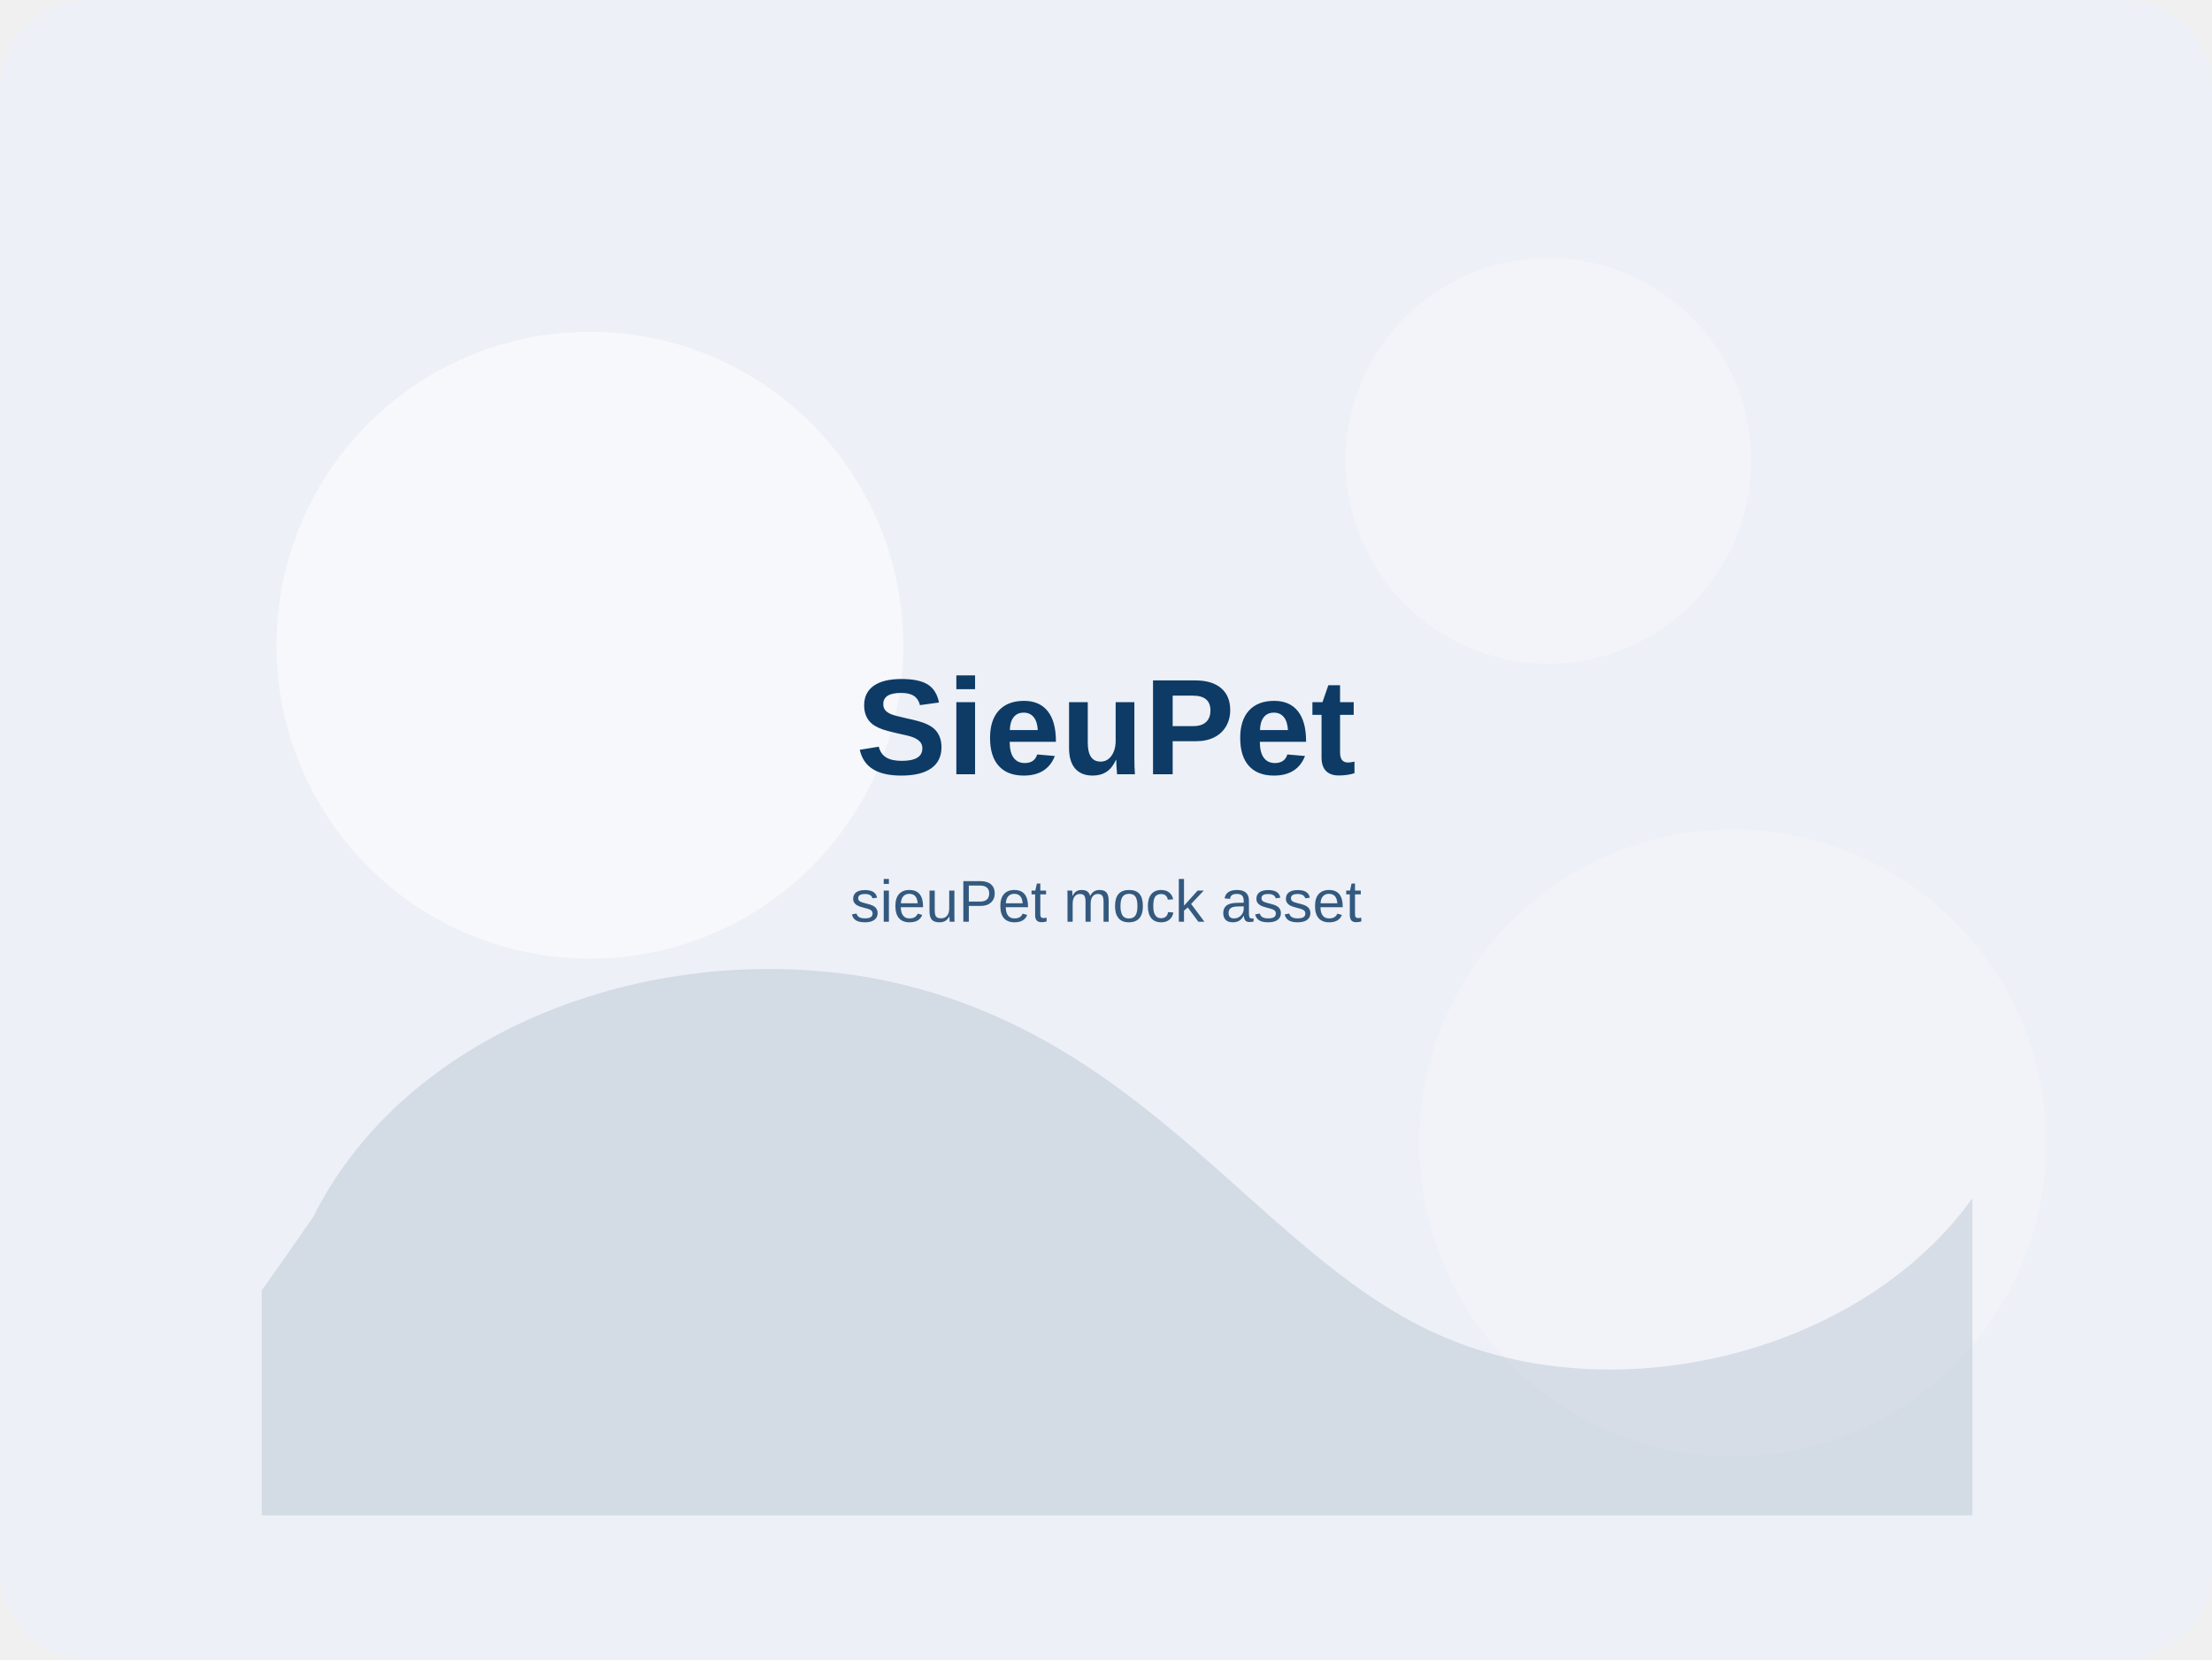
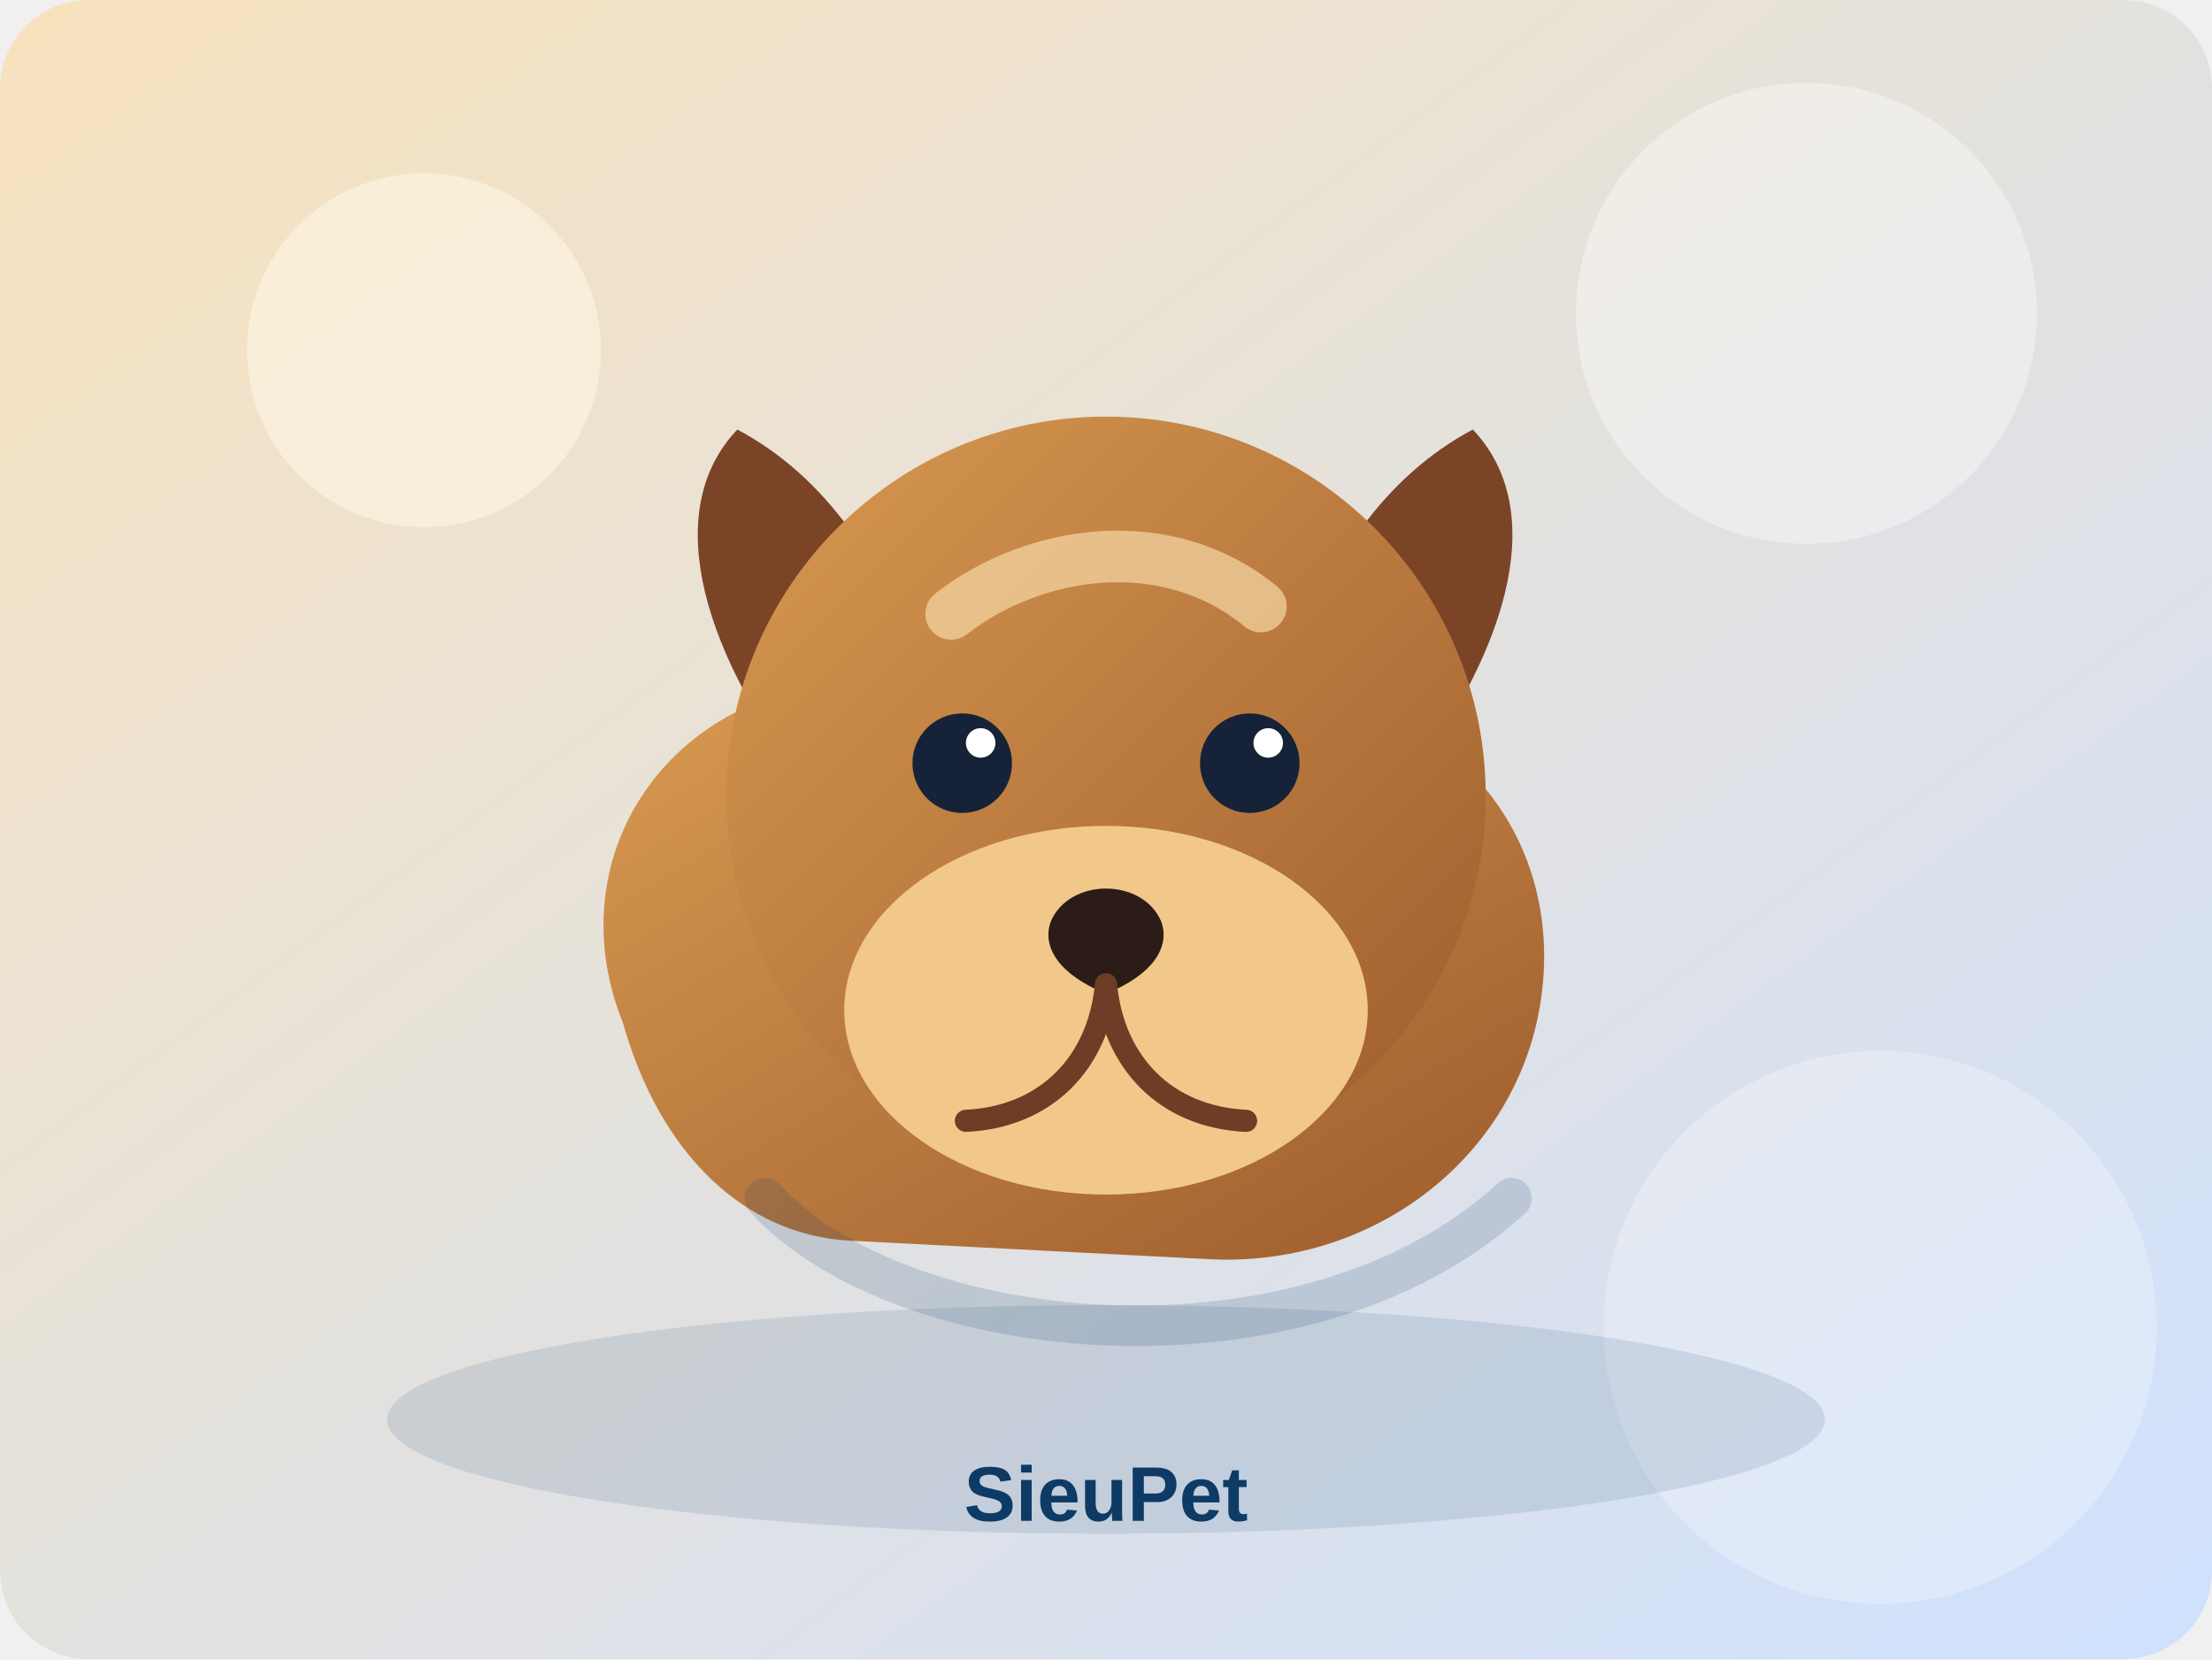
- <svg xmlns="http://www.w3.org/2000/svg" width="1200" height="900" viewBox="0 0 1200 900">
-   <rect width="1200" height="900" rx="48" fill="#edf0f6" />
-   <circle cx="320" cy="350" r="170" fill="#ffffff" opacity="0.55" />
-   <circle cx="840" cy="250" r="110" fill="#ffffff" opacity="0.28" />
-   <circle cx="940" cy="620" r="170" fill="#ffffff" opacity="0.22" />
-   <path d="M170 660C220 560 350 510 470 530C625 557 685 688 790 728C886 765 1012 731 1070 650V822H142V700C152 686 161 673 170 660Z" fill="#0d3b66" opacity="0.12" />
-   <text x="600" y="420" font-size="74" text-anchor="middle" font-family="Segoe UI, Arial" fill="#0d3b66" font-weight="700">SieuPet</text>
-   <text x="600" y="500" font-size="32" text-anchor="middle" font-family="Segoe UI, Arial" fill="#33597f">sieuPet mock asset</text>
+ <svg xmlns="http://www.w3.org/2000/svg" width="1200" height="900" viewBox="0 0 1200 900" role="img" aria-label="Anh cho tam thoi">
+   <defs>
+     <linearGradient id="bg" x1="0" y1="0" x2="1" y2="1">
+       <stop offset="0" stop-color="#f8e2bd" />
+       <stop offset="1" stop-color="#cfe1ff" />
+     </linearGradient>
+     <linearGradient id="fur" x1="0" y1="0" x2="1" y2="1">
+       <stop offset="0" stop-color="#d99a52" />
+       <stop offset="1" stop-color="#9c5b2c" />
+     </linearGradient>
+   </defs>
+   <rect width="1200" height="900" rx="48" fill="url(#bg)" />
+   <circle cx="230" cy="190" r="96" fill="#fff7e6" opacity=".55" />
+   <circle cx="980" cy="170" r="125" fill="#ffffff" opacity=".38" />
+   <circle cx="1020" cy="720" r="150" fill="#ffffff" opacity=".26" />
+   <ellipse cx="600" cy="770" rx="390" ry="62" fill="#0d3b66" opacity=".12" />
+   <path d="M338 555c-30-74 6-150 78-176 60-22 126 2 161 53 28-37 76-60 129-55 88 8 145 83 129 171-15 82-92 140-180 135l-194-10c-57-3-103-47-123-118Z" fill="url(#fur)" />
+   <path d="M438 428c-62-82-77-154-38-195 47 25 82 73 102 141Z" fill="#7b4427" />
+   <path d="M761 428c62-82 77-154 38-195-47 25-82 73-102 141Z" fill="#7b4427" />
+   <circle cx="600" cy="432" r="206" fill="url(#fur)" />
+   <ellipse cx="600" cy="548" rx="142" ry="100" fill="#f1c889" />
+   <circle cx="522" cy="414" r="27" fill="#162238" />
+   <circle cx="678" cy="414" r="27" fill="#162238" />
+   <circle cx="532" cy="403" r="8" fill="#fff" />
+   <circle cx="688" cy="403" r="8" fill="#fff" />
+   <path d="M570 500c10-24 50-24 60 0 5 14-5 29-30 39-25-10-35-25-30-39Z" fill="#2b1c17" />
+   <path d="M600 534c-4 43-33 72-76 74" fill="none" stroke="#6d3d25" stroke-width="12" stroke-linecap="round" />
+   <path d="M600 534c4 43 33 72 76 74" fill="none" stroke="#6d3d25" stroke-width="12" stroke-linecap="round" />
+   <path d="M516 333c45-35 117-46 168-4" fill="none" stroke="#f4d6a4" stroke-width="28" stroke-linecap="round" opacity=".72" />
+   <path d="M415 650c75 82 294 102 405 0" fill="none" stroke="#0d3b66" stroke-width="22" stroke-linecap="round" opacity=".16" />
+   <text x="600" y="825" font-size="42" text-anchor="middle" font-family="Segoe UI, Arial, sans-serif" fill="#0d3b66" font-weight="700">SieuPet</text>
</svg>
